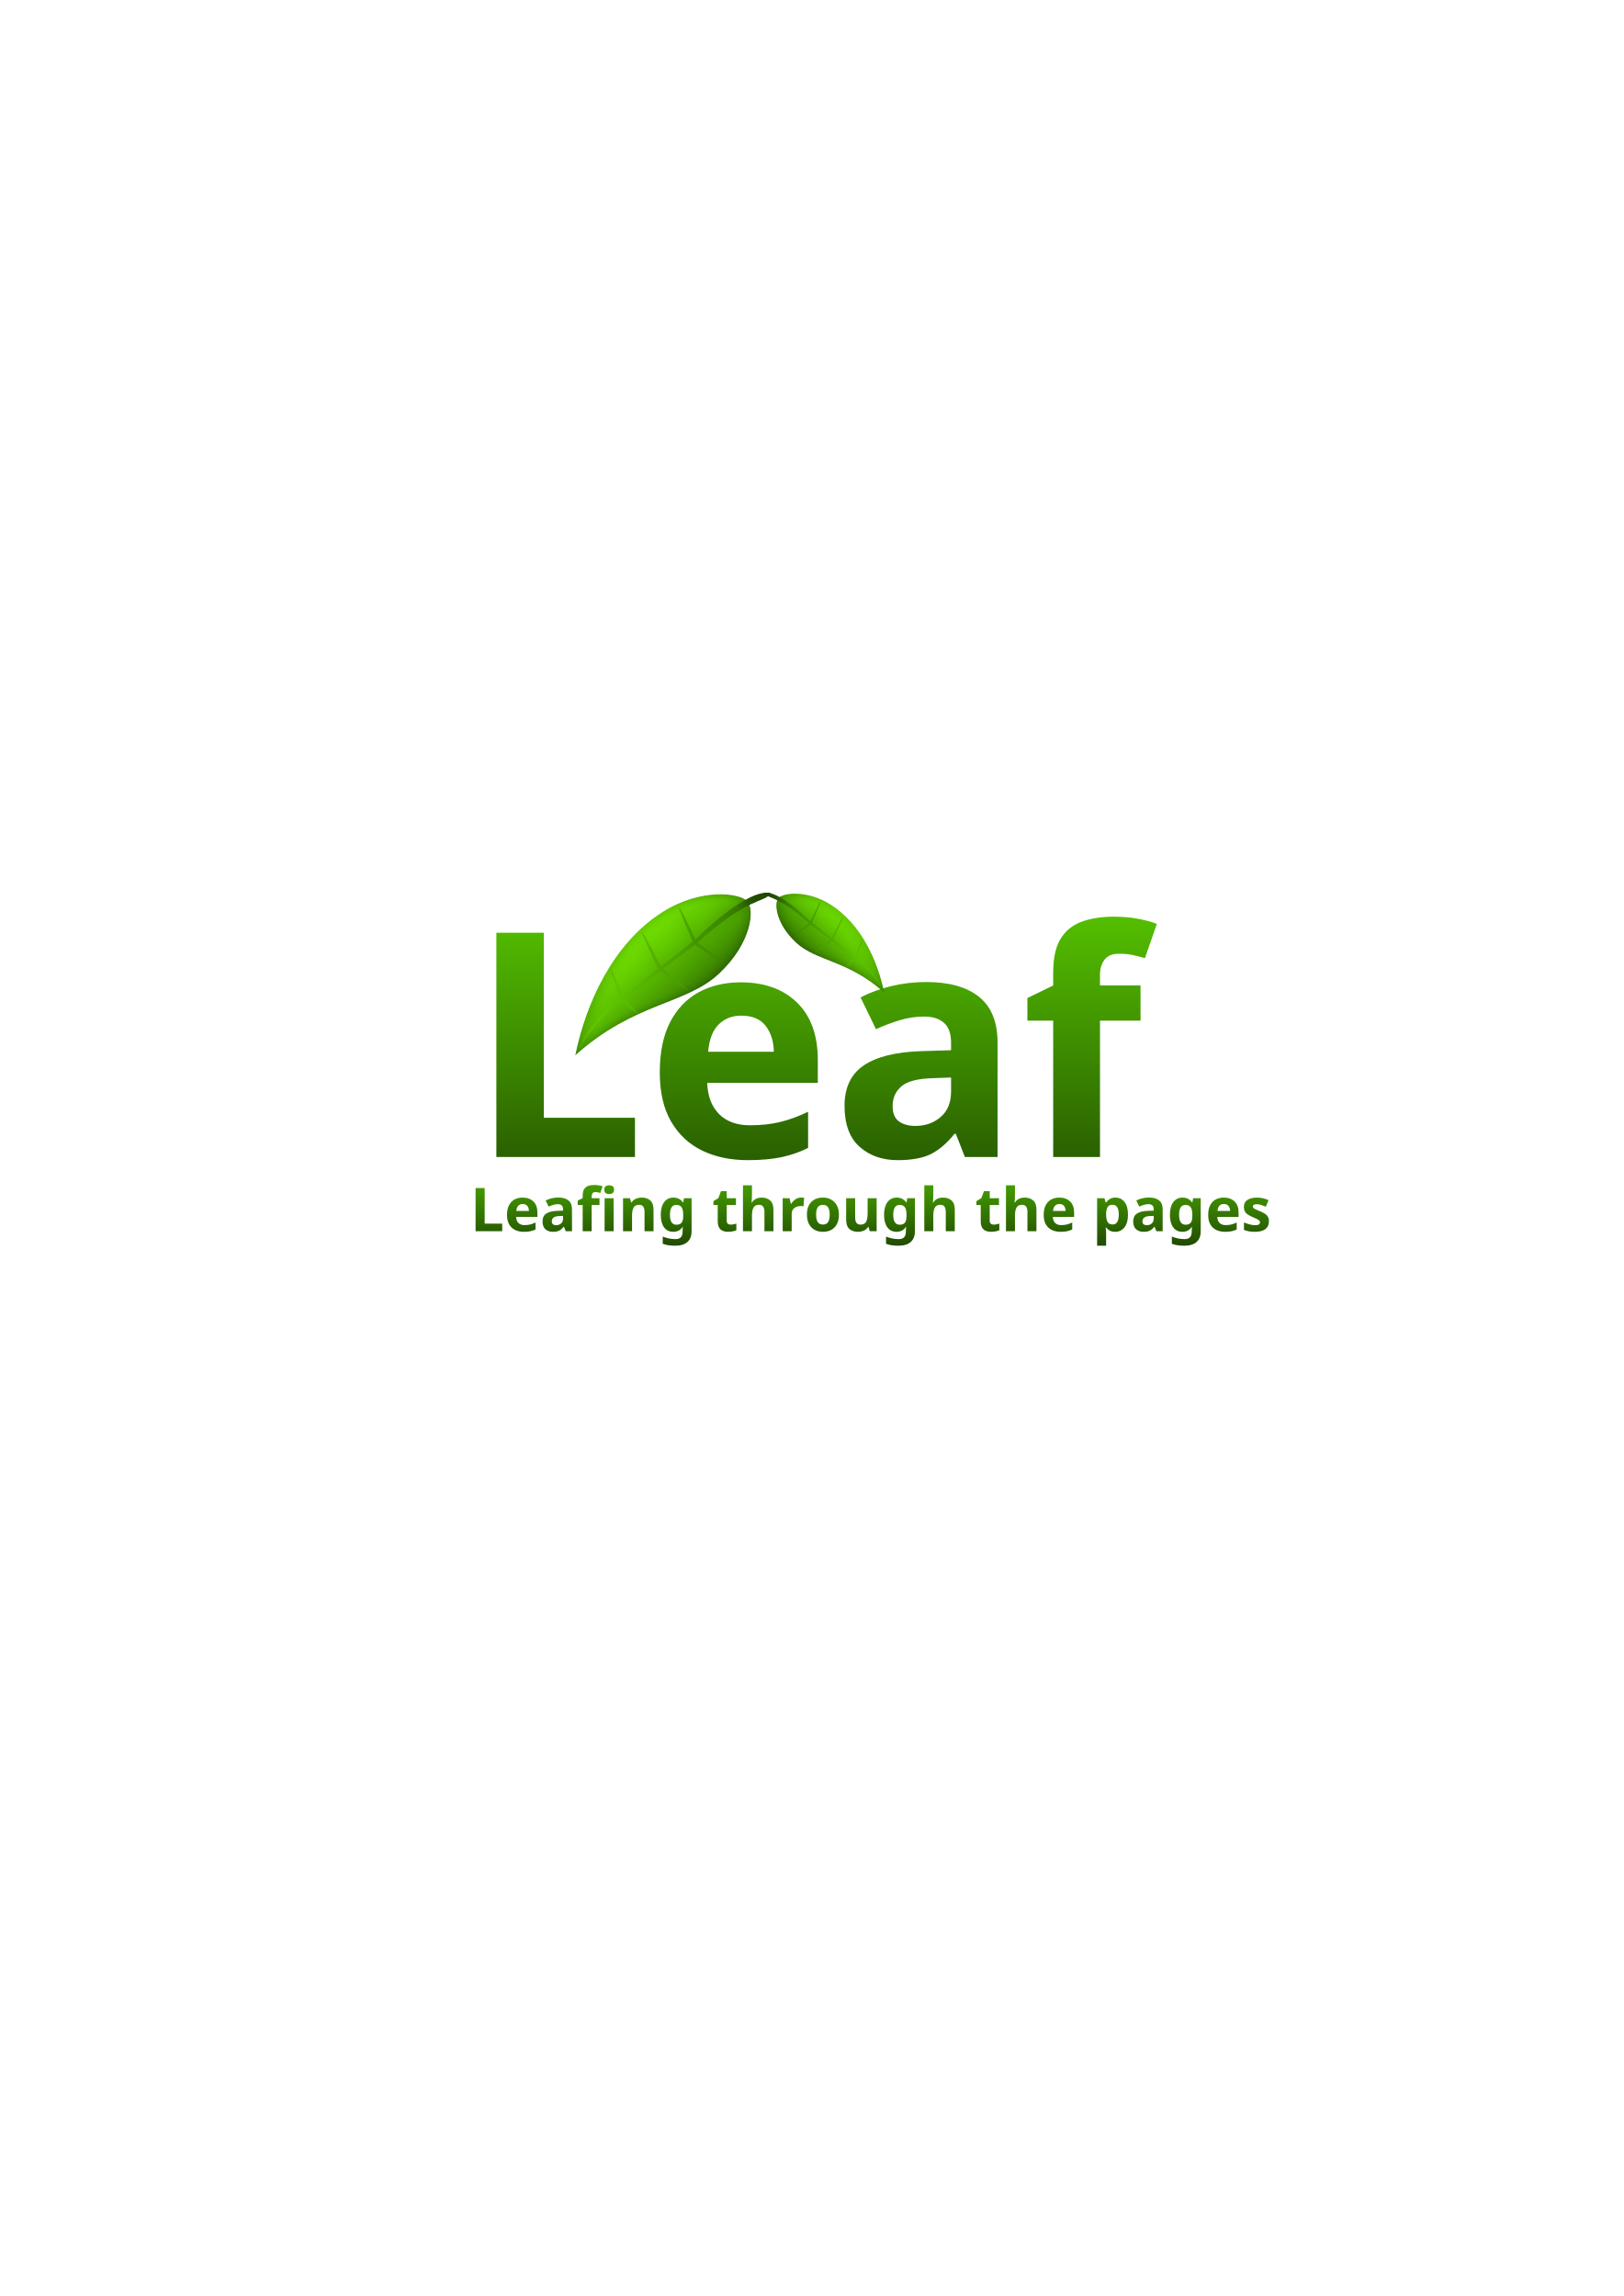
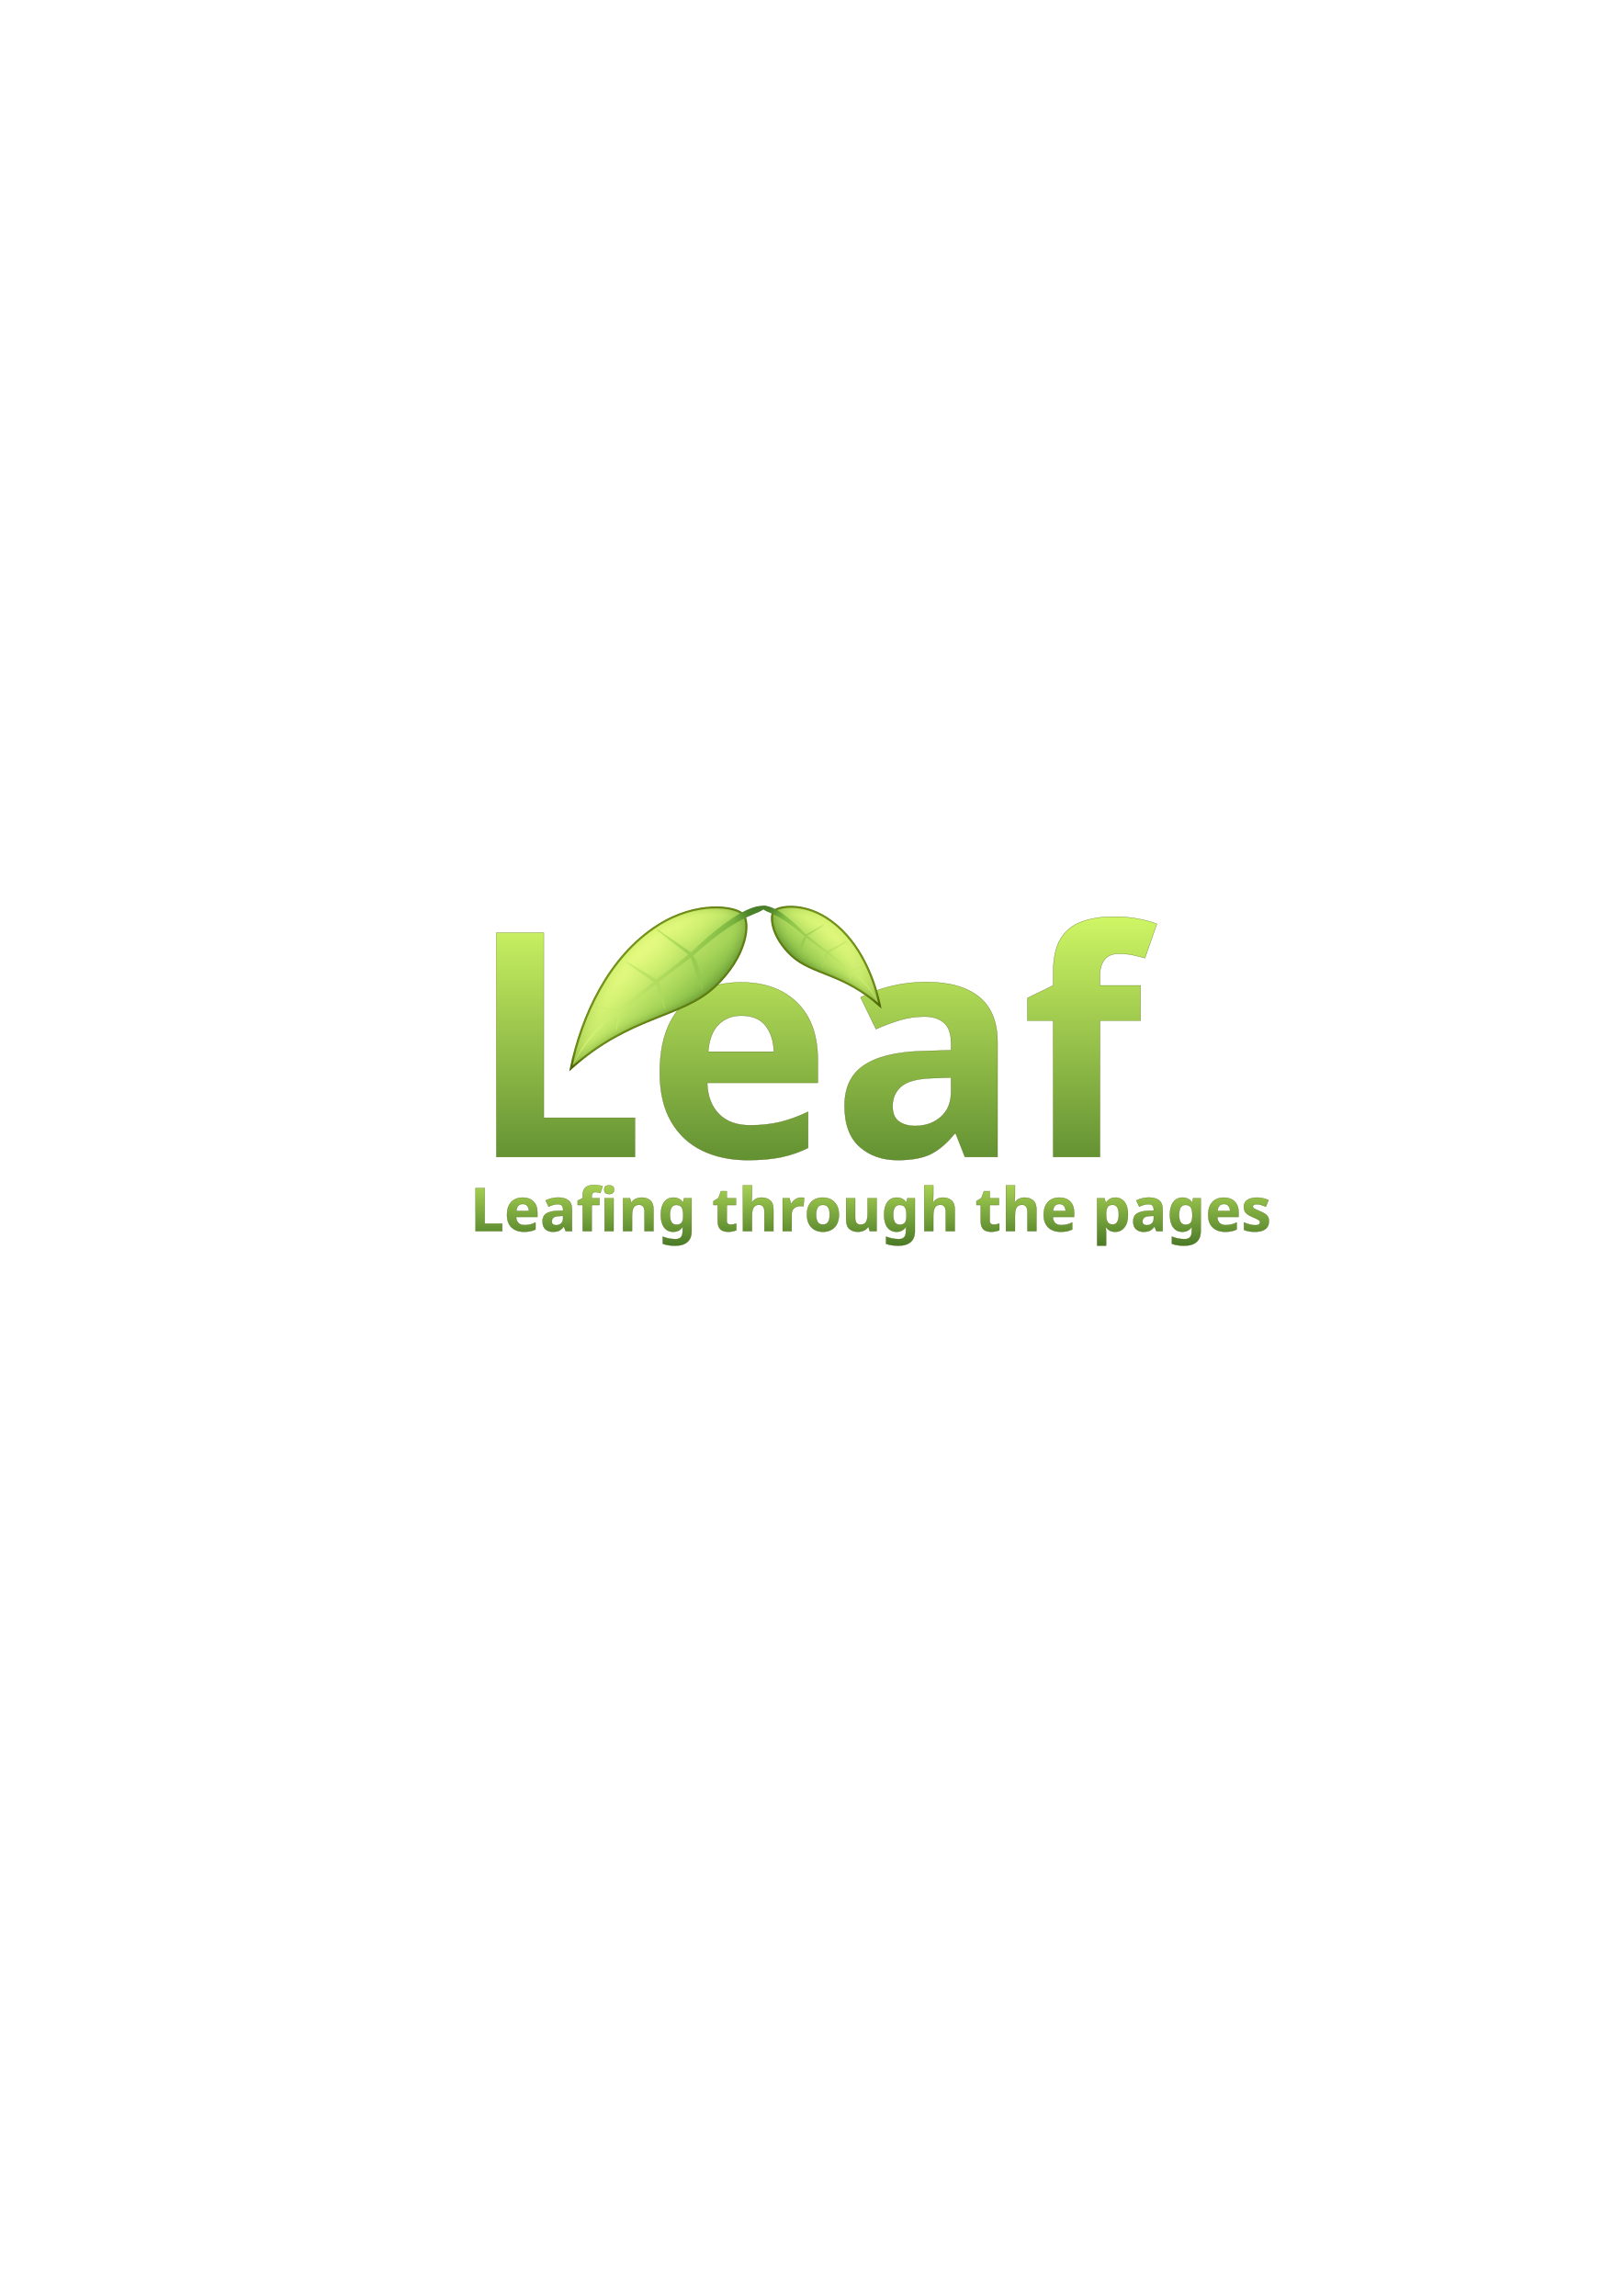
<svg xmlns="http://www.w3.org/2000/svg" xmlns:xlink="http://www.w3.org/1999/xlink" width="744.094" height="1052.362" id="svg2" version="1.1">
  <defs id="defs4">
    <linearGradient id="linearGradient3592">
-       <stop style="stop-color:#1b3e00;stop-opacity:1;" offset="0" id="stop3594" />
-       <stop style="stop-color:#54bf00;stop-opacity:1;" offset="1" id="stop3596" />
+       <stop style="stop-color:#3c6d21;stop-opacity:1;" offset="0" id="stop3594" />
+       <stop style="stop-color:#cff664;stop-opacity:1;" offset="1" id="stop3596" />
    </linearGradient>
    <linearGradient xlink:href="#linearGradient3592" id="linearGradient3600" x1="332.984" y1="571.302" x2="332.984" y2="419.72" gradientUnits="userSpaceOnUse" />
    <filter id="filter3812" height="1" y="0" width="1" x="0" color-interpolation-filters="sRGB">
      <feGaussianBlur id="feGaussianBlur3814" stdDeviation="5" result="result3" />
      <feComposite id="feComposite3816" in2="result3" operator="arithmetic" in="result3" k1="0.5" k3="0.5" result="result1" />
      <feBlend id="feBlend3818" in2="result1" result="result5" mode="screen" in="SourceGraphic" />
      <feBlend id="feBlend3820" in2="result5" mode="darken" in="result5" result="result6" />
      <feComposite id="feComposite3822" in2="SourceGraphic" operator="in" />
    </filter>
    <linearGradient xlink:href="#linearGradient3592" id="linearGradient3828" gradientUnits="userSpaceOnUse" gradientTransform="matrix(-0.550191,-1.496322,1.496322,-0.550191,-790.4423,513.591)" x1="-311.047" y1="552.362" x2="-252.098" y2="544.607" />
    <linearGradient xlink:href="#linearGradient3592" id="linearGradient3830" gradientUnits="userSpaceOnUse" gradientTransform="matrix(4.013723,0,0,4.013723,-912.9571,-1835.703)" x1="300.119" y1="604.018" x2="248.644" y2="627.736" />
    <linearGradient xlink:href="#linearGradient3592" id="linearGradient3880" gradientUnits="userSpaceOnUse" gradientTransform="matrix(-0.550191,-1.496322,1.496322,-0.550191,-790.4423,513.591)" x1="-311.047" y1="552.362" x2="-252.098" y2="544.607" />
    <linearGradient xlink:href="#linearGradient3592" id="linearGradient3882" gradientUnits="userSpaceOnUse" gradientTransform="matrix(4.013723,0,0,4.013723,-912.9571,-1835.703)" x1="300.119" y1="604.018" x2="248.644" y2="627.736" />
    <linearGradient xlink:href="#linearGradient3592" id="linearGradient3894" x1="387.941" y1="638.464" x2="387.941" y2="594.401" gradientUnits="userSpaceOnUse" gradientTransform="translate(68.80614,-63.16821)" />
    <linearGradient xlink:href="#linearGradient3592" id="linearGradient3907" gradientUnits="userSpaceOnUse" x1="332.984" y1="571.302" x2="332.984" y2="419.72" />
    <linearGradient xlink:href="#linearGradient3592" id="linearGradient3909" gradientUnits="userSpaceOnUse" gradientTransform="matrix(-0.550191,-1.496322,1.496322,-0.550191,-790.4423,513.591)" x1="-311.047" y1="552.362" x2="-252.098" y2="544.607" />
    <linearGradient xlink:href="#linearGradient3592" id="linearGradient3911" gradientUnits="userSpaceOnUse" gradientTransform="matrix(4.013723,0,0,4.013723,-912.9571,-1835.703)" x1="300.119" y1="604.018" x2="248.644" y2="627.736" />
    <linearGradient xlink:href="#linearGradient3592" id="linearGradient3913" gradientUnits="userSpaceOnUse" gradientTransform="matrix(-0.550191,-1.496322,1.496322,-0.550191,-790.4423,513.591)" x1="-311.047" y1="552.362" x2="-252.098" y2="544.607" />
    <linearGradient xlink:href="#linearGradient3592" id="linearGradient3915" gradientUnits="userSpaceOnUse" gradientTransform="matrix(4.013723,0,0,4.013723,-912.9571,-1835.703)" x1="300.119" y1="604.018" x2="248.644" y2="627.736" />
+     <linearGradient xlink:href="#linearGradient3592" id="linearGradient4553" gradientUnits="userSpaceOnUse" x1="332.984" y1="571.302" x2="332.984" y2="419.72" gradientTransform="translate(19.09477,0)" />
+     <linearGradient xlink:href="#linearGradient3592" id="linearGradient4555" gradientUnits="userSpaceOnUse" gradientTransform="matrix(-0.550191,-1.496322,1.496322,-0.550191,-790.4423,513.591)" x1="-311.047" y1="552.362" x2="-252.098" y2="544.607" />
+     <linearGradient xlink:href="#linearGradient3592" id="linearGradient4557" gradientUnits="userSpaceOnUse" gradientTransform="matrix(4.013723,0,0,4.013723,-912.9571,-1835.703)" x1="300.119" y1="604.018" x2="248.644" y2="627.736" />
+     <linearGradient xlink:href="#linearGradient3592" id="linearGradient4559" gradientUnits="userSpaceOnUse" gradientTransform="matrix(-0.550191,-1.496322,1.496322,-0.550191,-790.4423,513.591)" x1="-311.047" y1="552.362" x2="-252.098" y2="544.607" />
+     <linearGradient xlink:href="#linearGradient3592" id="linearGradient4561" gradientUnits="userSpaceOnUse" gradientTransform="matrix(4.013723,0,0,4.013723,-912.9571,-1835.703)" x1="300.119" y1="604.018" x2="248.644" y2="627.736" />
  </defs>
  <g id="layer1">
-     <g id="g3896" transform="translate(19.09477,0)">
-       <text id="text2816" y="530.312" x="195.42" style="font-size:40px;font-style:normal;font-weight:normal;fill:url(#linearGradient3907);fill-opacity:1;stroke:none;font-family:Bitstream Vera Sans" xml:space="preserve">
-         <tspan style="font-size:144px;font-style:normal;font-variant:normal;font-weight:bold;font-stretch:normal;fill:url(#linearGradient3907);fill-opacity:1;font-family:ChunkFive;-inkscape-font-specification:ChunkFive Bold" y="530.312" x="195.42" id="tspan2818">Leaf</tspan>
-       </text>
-       <g style="filter:url(#filter3812)" transform="matrix(0.5221735,-0.1547055,0.1631558,0.495129,183.1852,134.1898)" id="g3706">
-         <g transform="translate(-200.518,5.693181)" id="g3824">
-           <path id="path3684" d="m 284.724,583.747 c 4.078,8.684 -7.179,36.508 -41.91,54.307 -34.731,17.799 -74.916,2.755 -136.299,32.901 22.254,-41.163 59.452,-84.979 107.674,-99.146 37.226,-10.937 66.458,3.254 70.536,11.938 z" style="fill:url(#linearGradient3909);fill-opacity:1;stroke:none" />
-           <path id="path3688" d="m 305.853,583.051 c -9.198,7.008 -17.761,-3.327 -71.999,23.39 3.601,5.939 16.712,21.559 15.556,22.71 -1.156,1.151 -17.789,-21.736 -17.789,-21.736 l -32.03,12.53 c 0,0 15.366,23.977 14.32,24.323 -0.9,0.298 -17.125,-23.019 -17.125,-23.019 l -35.797,15.149 c 0,0 7.32,13.831 6.132,14.378 -1.188,0.546 -8.86,-13.193 -8.86,-13.193 0,0 -22.518,3.981 -48.633,30.619 20.626,-25.585 47.695,-34.01 47.695,-34.01 0,0 -0.365,-26.244 0.534,-26.214 0.899,0.032 2.256,25.155 2.256,25.155 l 35.315,-14.649 c 0,0 -3.926,-34.064 -2.867,-34.304 1.012,-0.23 5.997,33.126 5.997,33.126 l 32.015,-13.064 c 0,0 -3.191,-31.938 -1.971,-31.954 1.219,-0.016 4.622,30.832 4.622,30.832 0,0 55.815,-31.304 72.628,-20.068 z" style="fill:url(#linearGradient3911);fill-opacity:1;stroke:none" />
-         </g>
-         <g id="g3874" transform="matrix(-0.505236,-0.3498858,-0.3498858,0.505236,458.2199,399.2195)">
-           <path style="fill:url(#linearGradient3913);fill-opacity:1;stroke:none" d="m 284.724,583.747 c 4.078,8.684 -7.179,36.508 -41.91,54.307 -34.731,17.799 -74.916,2.755 -136.299,32.901 22.254,-41.163 59.452,-84.979 107.674,-99.146 37.226,-10.937 66.458,3.254 70.536,11.938 z" id="path3876" />
-           <path style="fill:url(#linearGradient3915);fill-opacity:1;stroke:none" d="m 305.853,583.051 c -9.198,7.008 -17.761,-3.327 -71.999,23.39 3.601,5.939 16.712,21.559 15.556,22.71 -1.156,1.151 -17.789,-21.736 -17.789,-21.736 l -32.03,12.53 c 0,0 15.366,23.977 14.32,24.323 -0.9,0.298 -17.125,-23.019 -17.125,-23.019 l -35.797,15.149 c 0,0 7.32,13.831 6.132,14.378 -1.188,0.546 -8.86,-13.193 -8.86,-13.193 0,0 -22.518,3.981 -48.633,30.619 20.626,-25.585 47.695,-34.01 47.695,-34.01 0,0 -0.365,-26.244 0.534,-26.214 0.899,0.032 2.256,25.155 2.256,25.155 l 35.315,-14.649 c 0,0 -3.926,-34.064 -2.867,-34.304 1.012,-0.23 5.997,33.126 5.997,33.126 l 32.015,-13.064 c 0,0 -3.191,-31.938 -1.971,-31.954 1.219,-0.016 4.622,30.832 4.622,30.832 0,0 55.815,-31.304 72.628,-20.068 z" id="path3878" />
-         </g>
+     <text xml:space="preserve" style="font-size:40px;font-style:normal;font-weight:normal;fill:url(#linearGradient4553);fill-opacity:1;stroke:#486005;stroke-width:0.125;stroke-linejoin:round;stroke-miterlimit:4;stroke-opacity:1;stroke-dasharray:none;font-family:Bitstream Vera Sans" x="214.515" y="530.312" id="text2816">
+       <tspan id="tspan2818" x="214.515" y="530.312" style="font-size:144px;font-style:normal;font-variant:normal;font-weight:bold;font-stretch:normal;fill:url(#linearGradient4553);fill-opacity:1;stroke:#486005;stroke-width:0.125;stroke-linejoin:round;stroke-miterlimit:4;stroke-opacity:1;stroke-dasharray:none;font-family:ChunkFive;-inkscape-font-specification:ChunkFive Bold">Leaf</tspan>
+     </text>
+     <g id="g3706" transform="matrix(0.5221735,-0.1547055,0.1631558,0.495129,200.28,140.1898)" style="filter:url(#filter3812)">
+       <g id="g3824" transform="translate(-200.518,5.693181)">
+         <path style="fill:url(#linearGradient4555);fill-opacity:1;stroke:#486005;stroke-width:1.877;stroke-miterlimit:4;stroke-opacity:1;stroke-dasharray:none" d="m 284.724,583.747 c 4.078,8.684 -7.179,36.508 -41.91,54.307 -34.731,17.799 -74.916,2.755 -136.299,32.901 22.254,-41.163 59.452,-84.979 107.674,-99.146 37.226,-10.937 66.458,3.254 70.536,11.938 z" id="path3684" />
+         <path style="fill:url(#linearGradient4557);fill-opacity:1;stroke:none" d="m 305.853,583.051 c -9.198,7.008 -17.761,-3.327 -71.999,23.39 3.601,5.939 -0.206,30.197 -1.362,31.348 -1.156,1.151 -0.871,-30.375 -0.871,-30.375 l -32.03,12.53 c 0,0 -1.166,24.881 -2.212,25.227 -0.9,0.298 -0.593,-23.923 -0.593,-23.923 l -35.797,15.149 c 0,0 -7.365,14.241 -8.553,14.788 -1.188,0.546 5.826,-13.603 5.826,-13.603 0,0 -22.518,3.981 -48.633,30.619 20.626,-25.585 47.695,-34.01 47.695,-34.01 0,0 -14.584,-8.908 -13.685,-8.878 0.899,0.032 16.475,7.819 16.475,7.819 l 35.315,-14.649 c 0,0 -17.448,-23.293 -16.389,-23.534 1.012,-0.23 19.519,22.356 19.519,22.356 l 32.015,-13.064 c 0,0 -19.716,-28.89 -18.497,-28.906 1.219,-0.016 21.147,27.783 21.147,27.783 0,0 55.815,-31.304 72.628,-20.068 z" id="path3688" />
+       </g>
+       <g transform="matrix(-0.505236,-0.3498858,-0.3498858,0.505236,458.2199,399.2195)" id="g3874">
+         <path id="path3876" d="m 284.724,583.747 c 4.078,8.684 -7.179,36.508 -41.91,54.307 -34.731,17.799 -74.916,2.755 -136.299,32.901 22.254,-41.163 59.452,-84.979 107.674,-99.146 37.226,-10.937 66.458,3.254 70.536,11.938 z" style="fill:url(#linearGradient4559);fill-opacity:1;stroke:#486005;stroke-width:3.055;stroke-miterlimit:4;stroke-opacity:1;stroke-dasharray:none" />
+         <path id="path3878" d="m 302.841,582.11 c -5.508,11.066 -14.75,-2.386 -68.987,24.331 3.601,5.939 0.852,26.48 -0.304,27.631 -1.156,1.151 -1.929,-26.657 -1.929,-26.657 l -32.03,12.53 c 0,0 -0.848,22.978 -1.893,23.324 -0.9,0.298 -0.911,-22.019 -0.911,-22.019 l -35.797,15.149 c 0,0 -4.884,12.342 -6.073,12.888 -1.188,0.546 3.345,-11.704 3.345,-11.704 0,0 -22.518,3.981 -48.633,30.619 20.626,-25.585 47.695,-34.01 47.695,-34.01 0,0 -12.677,-9.758 -11.778,-9.728 0.899,0.032 14.568,8.669 14.568,8.669 l 35.315,-14.649 c 0,0 -19.598,-22.694 -18.539,-22.934 1.012,-0.23 21.669,21.756 21.669,21.756 l 32.015,-13.064 c 0,0 -17.865,-21.999 -16.645,-22.015 1.219,-0.016 19.296,20.893 19.296,20.893 0,0 52.804,-32.245 69.617,-21.009 z" style="fill:url(#linearGradient4561);fill-opacity:1;stroke:none" />
      </g>
    </g>
-     <text xml:space="preserve" style="font-size:40px;font-style:normal;font-weight:normal;fill:url(#linearGradient3894);fill-opacity:1;stroke:none;font-family:Bitstream Vera Sans" x="215.447" y="564.313" id="text3884">
-       <tspan id="tspan3886" x="215.447" y="564.313" style="font-size:27.7;font-style:normal;font-variant:normal;font-weight:bold;font-stretch:normal;fill:url(#linearGradient3894);fill-opacity:1;font-family:Graublau Web;-inkscape-font-specification:Graublau Web Bold">Leafing through the pages</tspan>
+     <text xml:space="preserve" style="font-size:40px;font-style:normal;font-weight:normal;fill:url(#linearGradient3894);fill-opacity:1;stroke:#486005;font-family:Bitstream Vera Sans;stroke-opacity:1;stroke-width:0.125;stroke-miterlimit:4;stroke-dasharray:none;stroke-linejoin:round" x="215.447" y="564.313" id="text3884">
+       <tspan id="tspan3886" x="215.447" y="564.313" style="font-size:27.7;font-style:normal;font-variant:normal;font-weight:bold;font-stretch:normal;fill:url(#linearGradient3894);fill-opacity:1;font-family:Graublau Web;-inkscape-font-specification:Graublau Web Bold;stroke:#486005;stroke-opacity:1;stroke-width:0.125;stroke-miterlimit:4;stroke-dasharray:none;stroke-linejoin:round">Leafing through the pages</tspan>
    </text>
    <text xml:space="preserve" style="font-size:40px;font-style:normal;font-weight:normal;fill:#000000;fill-opacity:1;stroke:none;font-family:Bitstream Vera Sans" x="639" y="515.362" id="text3917">
      <tspan id="tspan3919" x="639" y="515.362" />
    </text>
  </g>
</svg>
